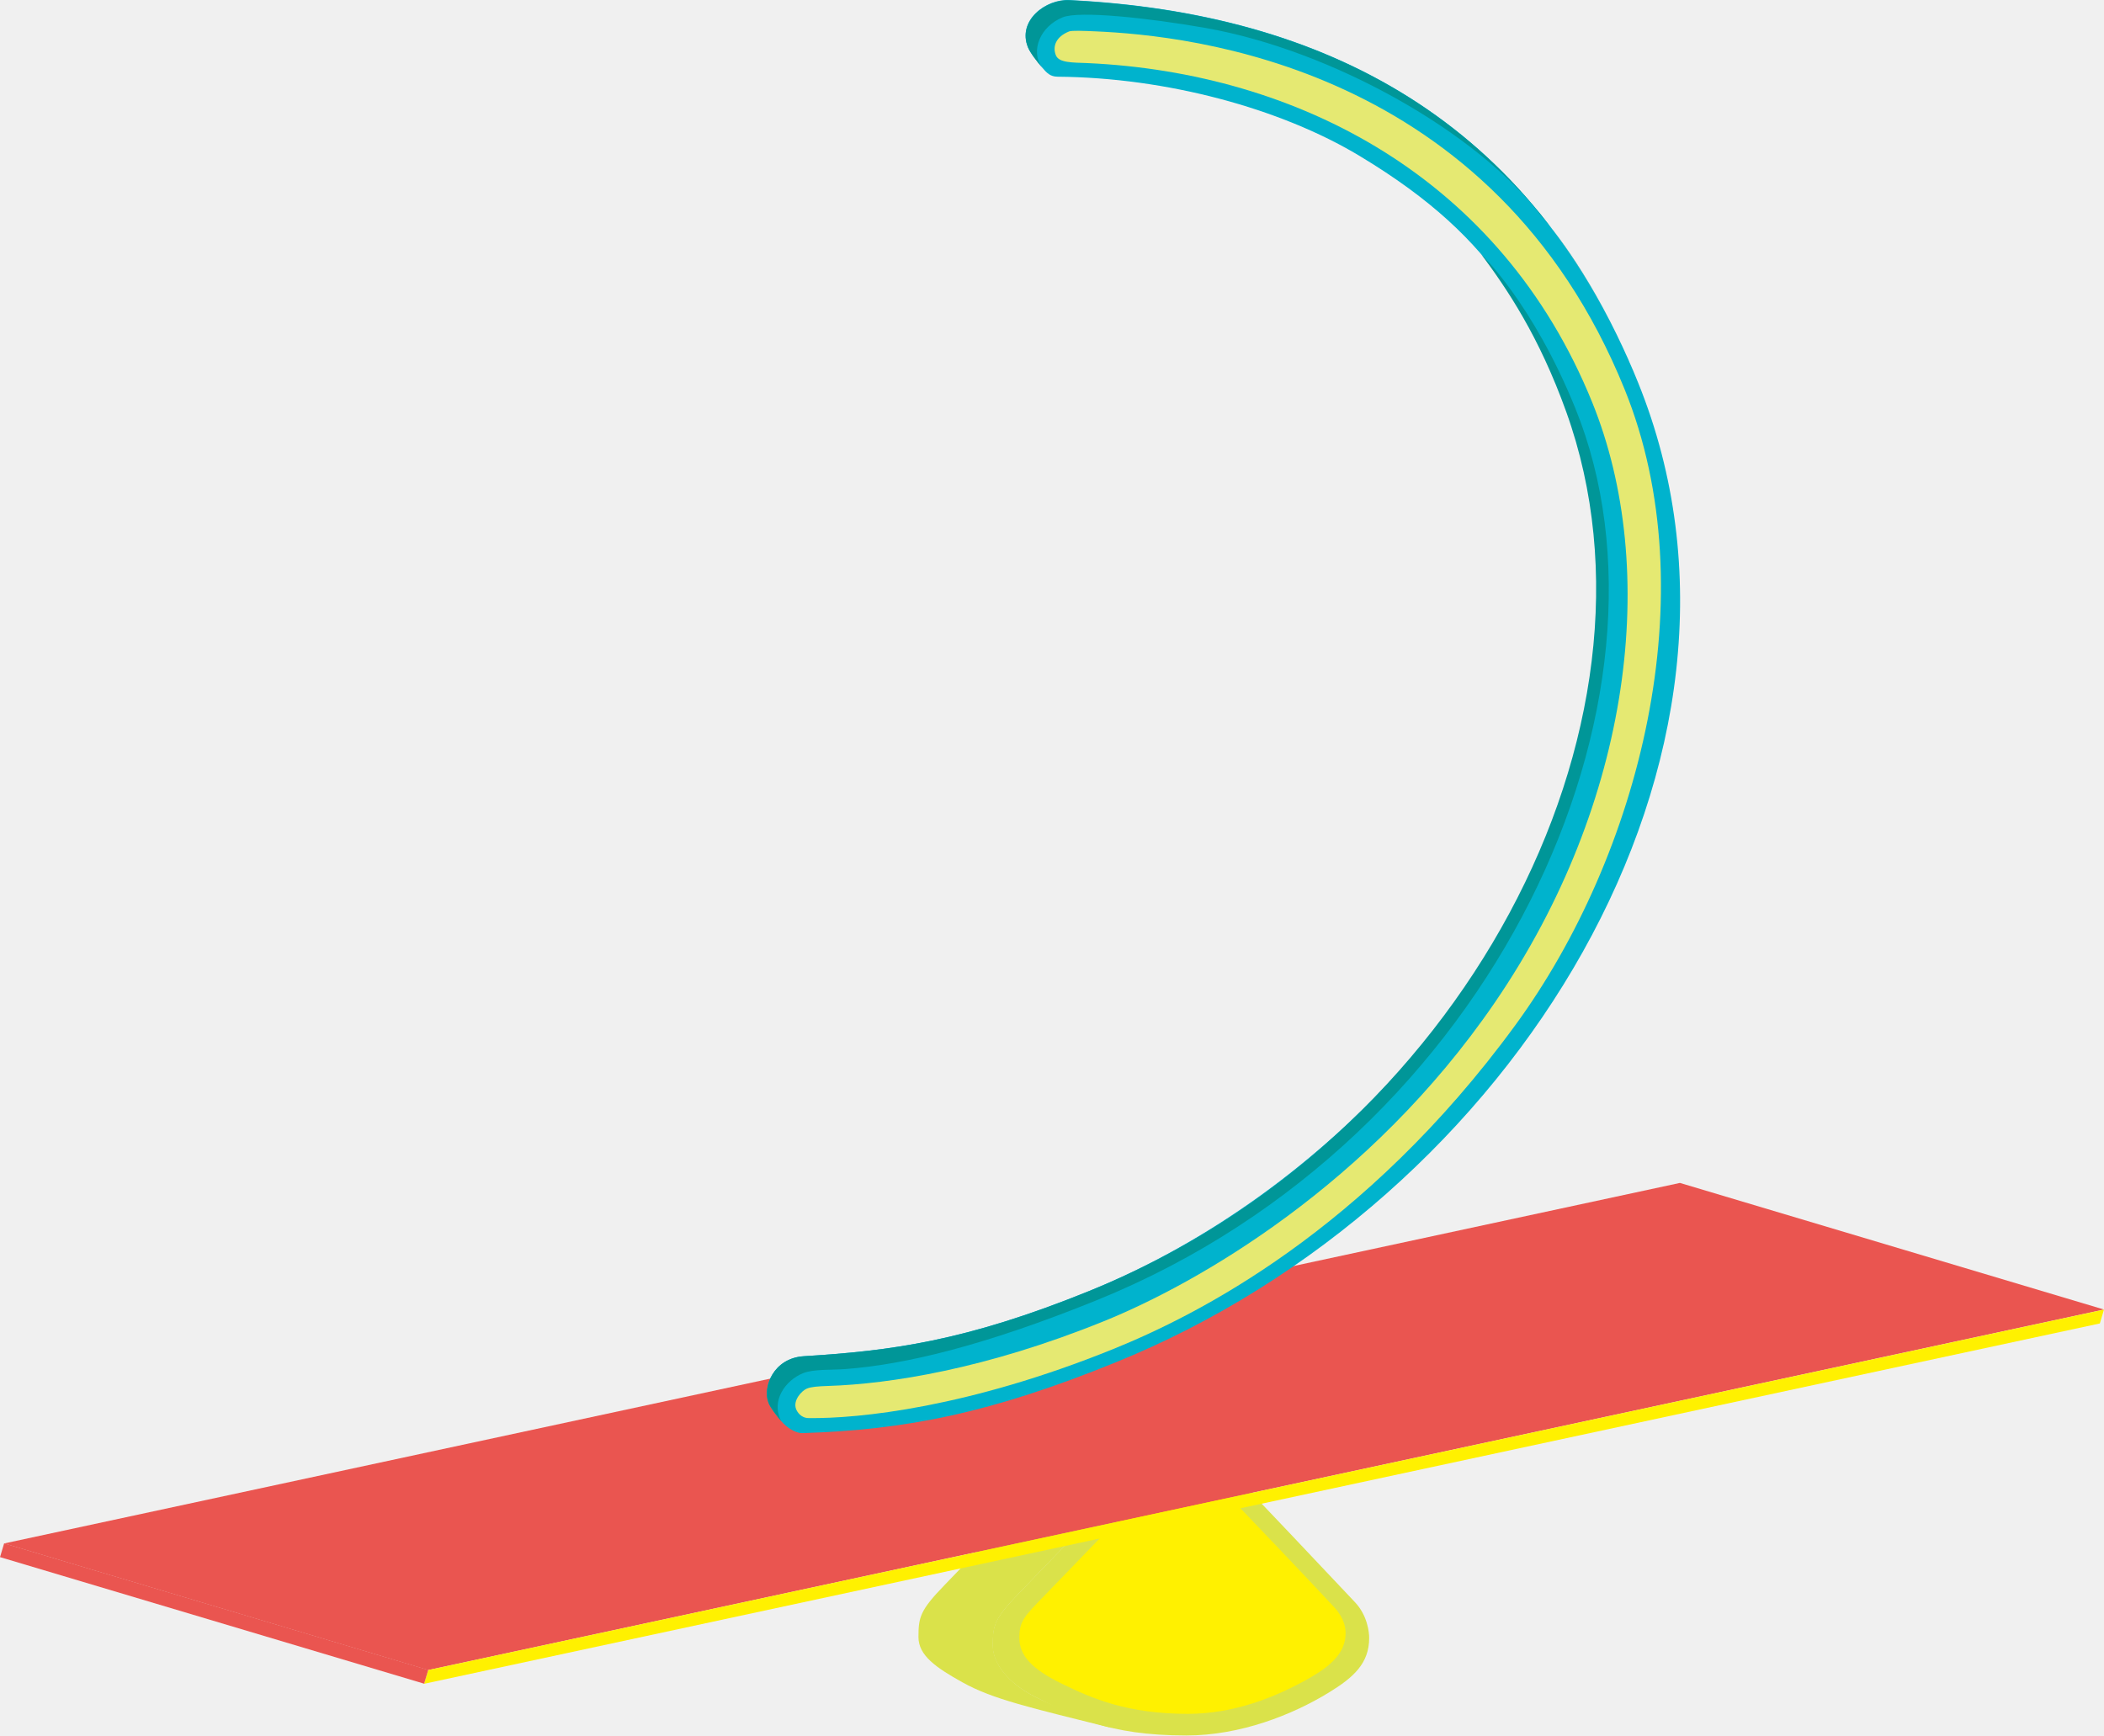
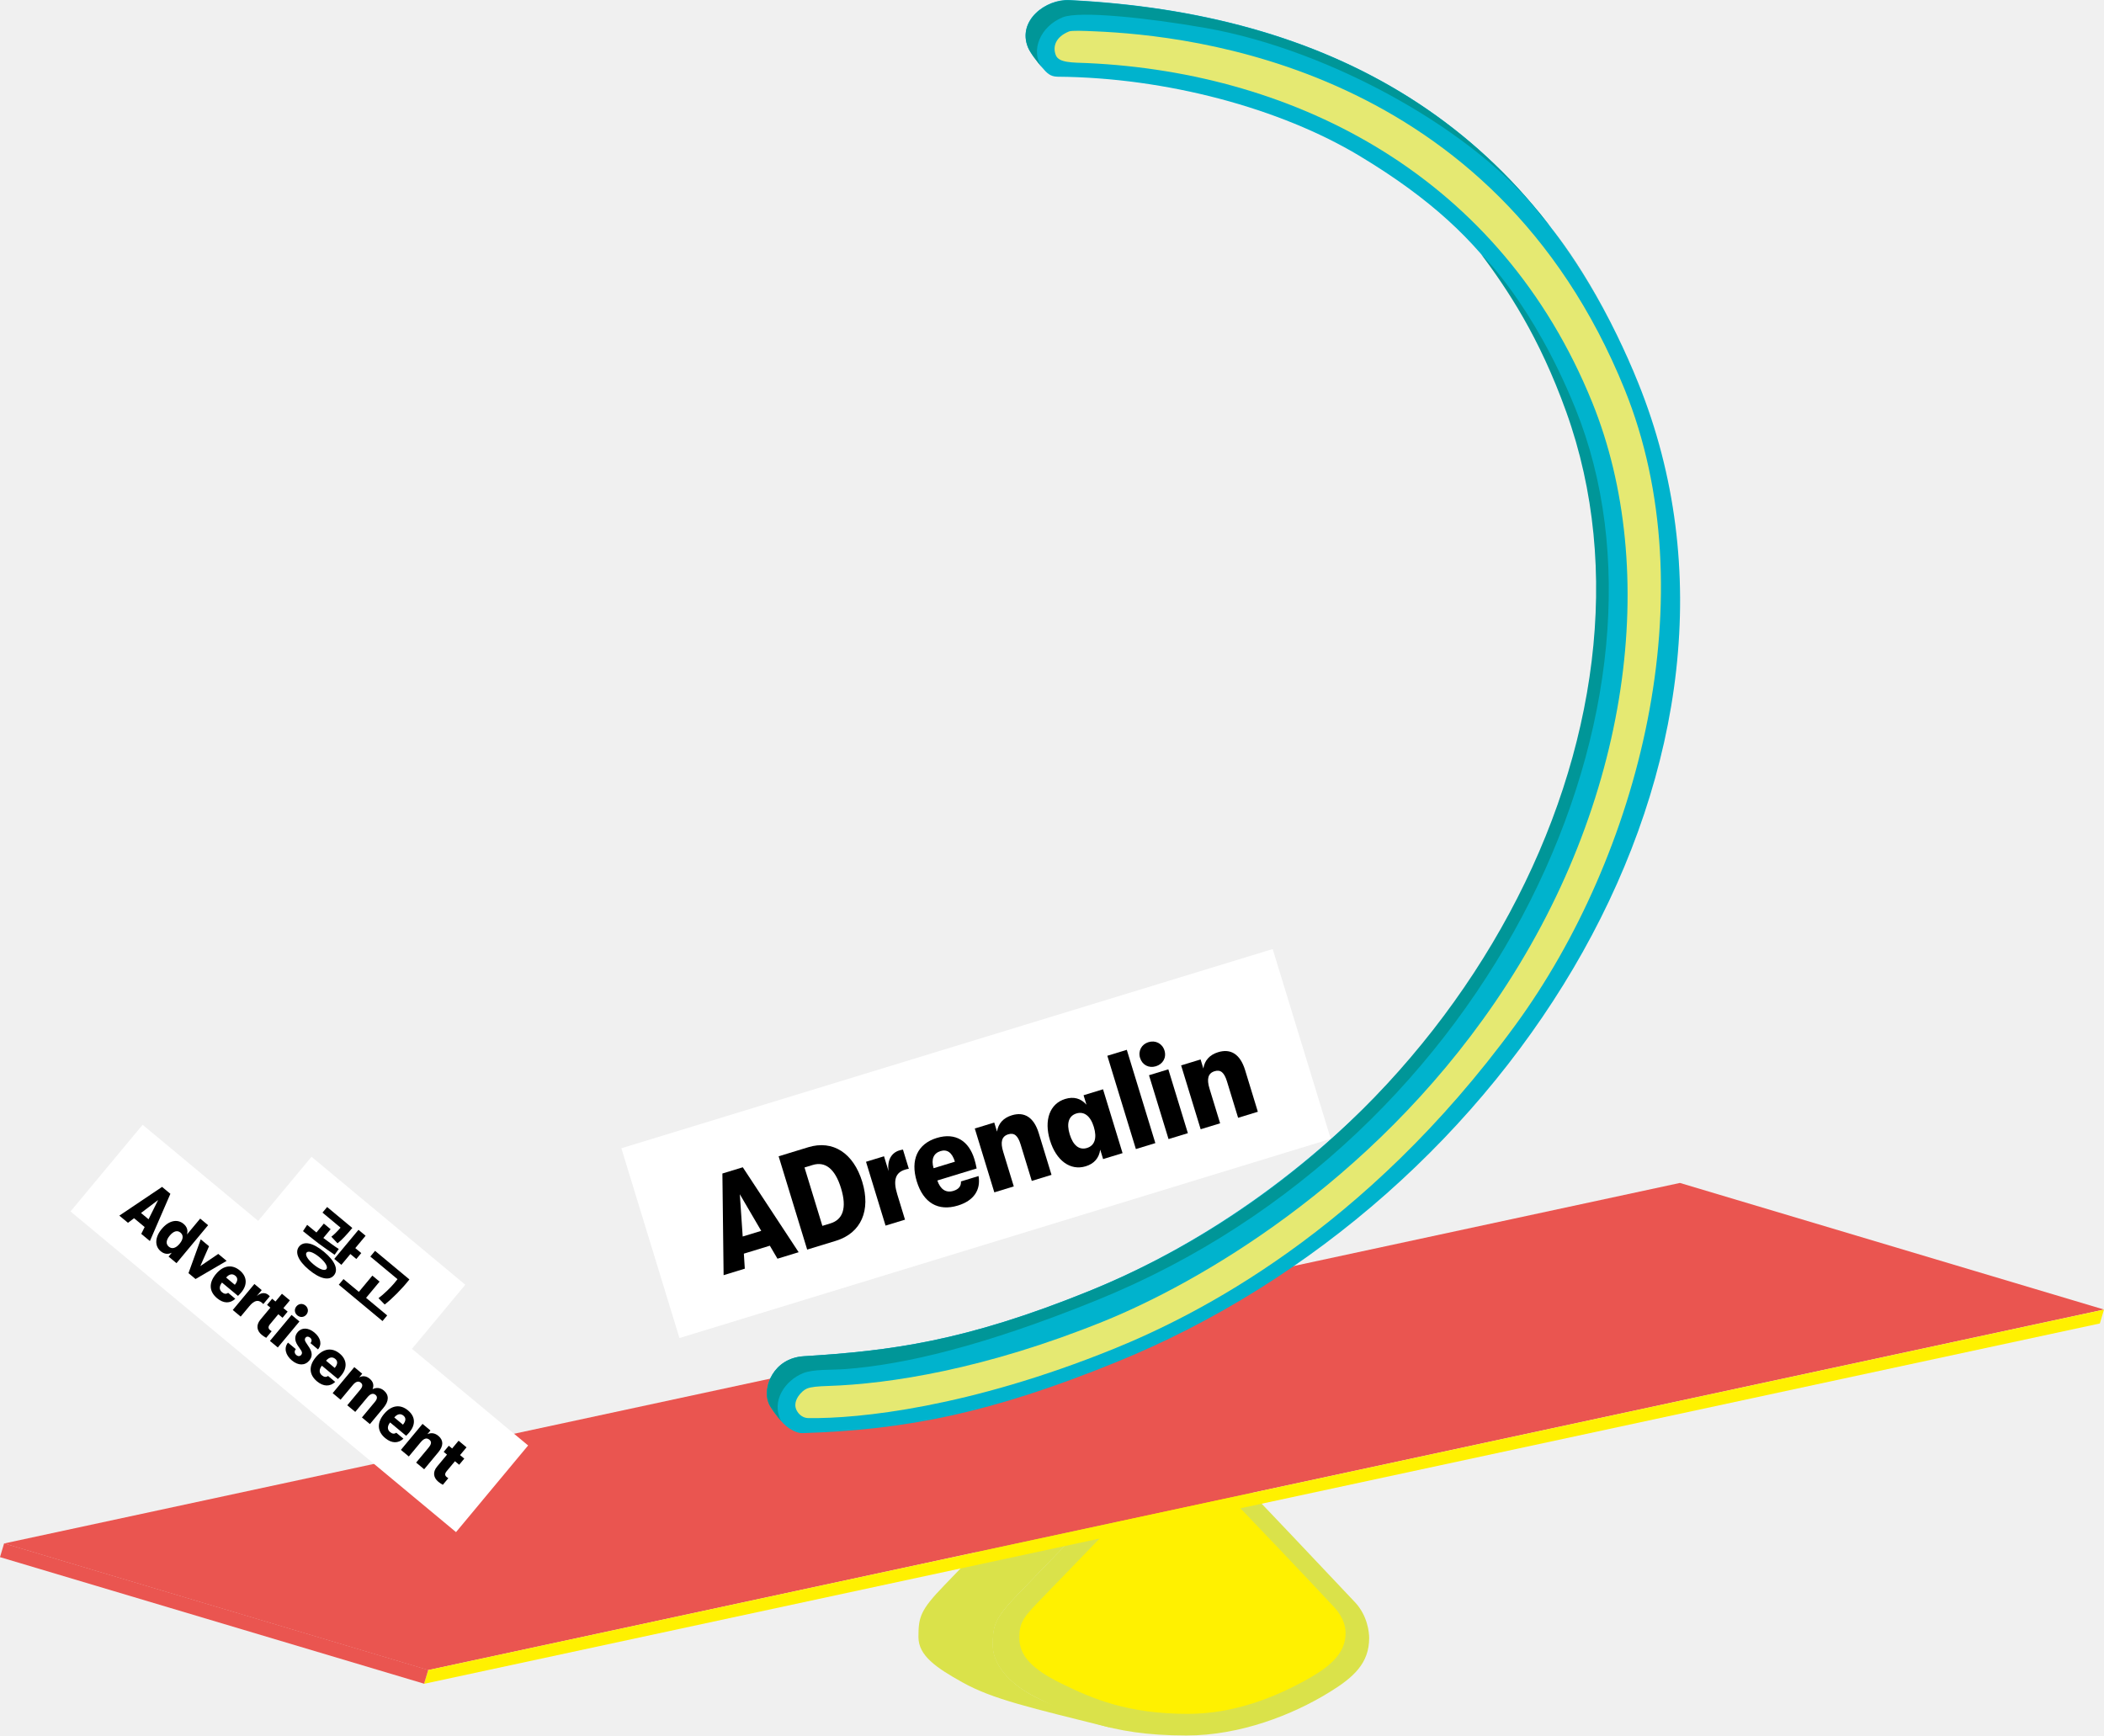
- <svg xmlns="http://www.w3.org/2000/svg" id="_레이어_1" data-name="레이어 1" viewBox="0 0 1738.19 1433.92">
+ <svg xmlns="http://www.w3.org/2000/svg" id="_레이어_1" data-name=" 레이어 1" viewBox="0 0 1738.17 1433.92">
  <defs>
    <style>
      .cls-1 {
+         fill: #009698;
+       }
+ 
+       .cls-2 {
        fill: #dae24a;
      }

-       .cls-2 {
-         fill: #009698;
+       .cls-3 {
+         fill: #fff;
      }

-       .cls-3 {
+       .cls-4 {
        fill: #e5e972;
      }

-       .cls-4 {
+       .cls-5 {
        fill: #fff100;
      }

-       .cls-5 {
+       .cls-6 {
        fill: #ea5550;
      }

-       .cls-6 {
+       .cls-7 {
        fill: #00b3cd;
      }
    </style>
  </defs>
  <g>
-     <path class="cls-1" d="M979.42,1191.15l-61.48-6.83c-8.43,0-17.99,2.5-23,7.97-40.53,40.53-79.24,80.61-114.77,117.5-20.04,20.72-21.4,26.41-21.4,42.81,0,15.26,14.57,25.28,36.21,37.34,25.28,14.12,56.02,20.95,123.42,37.8-34.38-16.4-31.42-9.79-63.08-25.73-22.09-11.16-35.07-27.33-35.07-42.58,0-16.4,1.37-22.09,21.4-42.81,35.52-36.89,74.23-76.97,114.77-117.5,5.01-5.47,14.57-7.97,23-7.97Z" />
-     <path class="cls-1" d="M979.24,1191.18c-8.43,0-17.99,2.5-23,7.97-40.53,40.53-79.24,80.61-114.77,117.5-20.04,20.72-21.4,26.41-21.4,42.81,0,15.26,12.98,31.42,35.07,42.58,31.65,15.94,59.2,31.88,125.01,31.88,44.63,0,87.67-17.08,117.73-35.52,20.49-12.52,33.25-24.14,33.25-45.09,0-4.55-1.37-18.44-11.61-29.37-28.69-30.51-73.32-77.65-111.81-117.73-7.29-7.06-16.17-15.03-28.46-15.03Z" />
-     <path class="cls-4" d="M979.69,1211.68c-7.08,0-15.19,2.29-19.56,6.66-34.13,34.13-66.39,68.26-96.36,99.07-18.31,18.73-21.64,22.27-21.64,36,0,14.57,10.61,25.81,34.96,37.67,25.39,12.49,54.53,24.97,104.27,24.97,37.67,0,72.01-13.32,101.15-29.97,18.31-10.61,29.14-21.23,29.14-36.84,0-3.75-.83-11.86-9.16-21.02-24.56-26.43-69.93-74.09-102.4-107.6-5.83-5.83-9.99-8.95-20.4-8.95Z" />
+     <path class="cls-2" d="M979.4,1191.15l-61.48-6.83c-8.43,0-17.99,2.5-23,7.97-40.53,40.53-79.24,80.61-114.77,117.5-20.04,20.72-21.4,26.41-21.4,42.81,0,15.26,14.57,25.28,36.21,37.34,25.28,14.12,56.02,20.95,123.42,37.8-34.38-16.4-31.42-9.79-63.08-25.73-22.09-11.16-35.07-27.33-35.07-42.58,0-16.4,1.37-22.09,21.4-42.81,35.52-36.89,74.23-76.97,114.77-117.5,5.01-5.47,14.57-7.97,23-7.97h0Z" />
+     <path class="cls-2" d="M979.22,1191.18c-8.43,0-17.99,2.5-23,7.97-40.53,40.53-79.24,80.61-114.77,117.5-20.04,20.72-21.4,26.41-21.4,42.81,0,15.26,12.98,31.42,35.07,42.58,31.65,15.94,59.2,31.88,125.01,31.88,44.63,0,87.67-17.08,117.73-35.52,20.49-12.52,33.25-24.14,33.25-45.09,0-4.55-1.37-18.44-11.61-29.37-28.69-30.51-73.32-77.65-111.81-117.73-7.29-7.06-16.17-15.03-28.46-15.03h-.01Z" />
+     <path class="cls-5" d="M979.67,1211.68c-7.08,0-15.19,2.29-19.56,6.66-34.13,34.13-66.39,68.26-96.36,99.07-18.31,18.73-21.64,22.27-21.64,36,0,14.57,10.61,25.81,34.96,37.67,25.39,12.49,54.53,24.97,104.27,24.97,37.67,0,72.01-13.32,101.15-29.97,18.31-10.61,29.14-21.23,29.14-36.84,0-3.75-.83-11.86-9.16-21.02-24.56-26.43-69.93-74.09-102.4-107.6-5.83-5.83-9.99-8.95-20.4-8.95h0Z" />
  </g>
  <g>
-     <polygon class="cls-5" points="3.4 1275.26 353.75 1379.87 1738.19 1081.99 1387.84 977.38 3.4 1275.26" />
-     <polygon class="cls-4" points="353.75 1379.87 350.28 1391.24 1734.76 1093.49 1738.18 1082.04 353.75 1379.87" />
-     <rect class="cls-5" x="170.93" y="1150.44" width="11.89" height="365.64" transform="translate(-1151.25 1121.29) rotate(-73.38)" />
+     <polygon class="cls-6" points="3.38 1275.26 353.73 1379.87 1738.17 1081.99 1387.82 977.38 3.38 1275.26" />
+     <polygon class="cls-5" points="353.73 1379.87 350.26 1391.24 1734.74 1093.49 1738.16 1082.04 353.73 1379.87" />
+     <rect class="cls-6" x="170.94" y="1150.32" width="11.89" height="365.64" transform="translate(-1151.16 1121.33) rotate(-73.38)" />
  </g>
  <g>
-     <path class="cls-6" d="M662.94,1184.1c-5.51.18-12.96-4.44-17.53-9.93-3.81-4.33-8.9-11.08-10.43-14.86-5.32-13.12,4.03-37.17,28.94-38.75,71.91-4.47,133.09-12.22,235.76-53.83,197.03-79.84,372.49-270.18,410.08-477.49,21.61-119.19,12.11-241.92-65.27-352.43-26.56-37.99-61.48-72.01-121.29-107.98-65.64-39.49-159.87-64.74-249.44-65.45-6.22-.12-8.81-2.89-13.28-8.13-3.46-4.18-9.35-11.48-11.29-16.28-8.89-21.95,14.63-40,34.45-38.92,210.43,10.48,381.62,98.83,469.64,316.04,124.82,308.03-102.53,676.23-431.99,809.73-102.43,41.5-171.92,55.56-258.34,58.28Z" />
-     <path class="cls-3" d="M872.3,45.67c-2.76-6.81-.52-15.06,10.83-19.66,2.27-.92,11.52-.56,21.99-.1,77.15,3.39,328.58,28.1,437.04,295.77,68.39,168.77,12.14,385.12-90.25,525.29-124.69,170.65-264,240.02-332.11,267.62-119.33,48.35-210.42,57.66-251.77,57.08-6.47-.02-9.48-5.27-10.29-7.28-2.96-7.32,4.63-15.39,8.92-17.12,3.53-1.43,8.94-1.86,17.63-2.15,50.44-1.64,129.79-13.82,227.68-53.49,76.69-31.08,219.48-112.14,322.98-263.33,113.44-165.8,136.29-358.03,80.47-495.78-75.44-186.18-243.75-272.47-417.01-280.39-12.54-.5-23.56-.15-26.11-6.45Z" />
-     <path class="cls-2" d="M1223.8,210.19c21.59,29.14,47.67,67.56,70.15,130.14,93.51,260.35-87.44,602.09-394.27,726.42-102.68,41.61-163.86,49.36-235.76,53.83-24.91,1.58-34.26,25.63-28.94,38.75,1.53,3.78,6.62,10.53,10.43,14.86-8.82-16.69,3.39-33.68,18.02-39.61,8.58-3.48,23.64-2.53,35.32-3.44,48.16-3.65,113.61-18.9,207.21-56.82,331.64-134.38,491.64-499.67,395.47-737.01-35.17-86.8-77.62-127.11-77.62-127.11Z" />
-     <path class="cls-2" d="M860.55,55.42c-3.46-4.18-9.35-11.48-11.29-16.28-8.89-21.95,14.63-40,34.45-38.92,210.43,10.48,381.62,98.83,469.64,316.04-30.36-74.93-65.29-121.27-79.77-137.43-51.97-68.81-172.48-137.17-277.5-155.71-48.06-8.43-104.5-14.34-118.12-8.82-18.67,7.56-26.72,27.57-17.41,41.12Z" />
+     <path class="cls-7" d="M662.92,1184.1c-5.51.18-12.96-4.44-17.53-9.93-3.81-4.33-8.9-11.08-10.43-14.86-5.32-13.12,4.03-37.17,28.94-38.75,71.91-4.47,133.09-12.22,235.76-53.83,197.03-79.84,372.49-270.18,410.08-477.49,21.61-119.19,12.11-241.92-65.27-352.43-26.56-37.99-61.48-72.01-121.29-107.98-65.64-39.49-159.87-64.74-249.44-65.45-6.22-.12-8.81-2.89-13.28-8.13-3.46-4.18-9.35-11.48-11.29-16.28-8.89-21.95,14.63-40,34.45-38.92,210.43,10.48,381.62,98.83,469.64,316.04,124.82,308.03-102.53,676.23-431.99,809.73-102.43,41.5-171.92,55.56-258.34,58.28h-.01Z" />
+     <path class="cls-4" d="M872.28,45.67c-2.76-6.81-.52-15.06,10.83-19.66,2.27-.92,11.52-.56,21.99-.1,77.15,3.39,328.58,28.1,437.04,295.77,68.39,168.77,12.14,385.12-90.25,525.29-124.69,170.65-264,240.02-332.11,267.62-119.33,48.35-210.42,57.66-251.77,57.08-6.47-.02-9.48-5.27-10.29-7.28-2.96-7.32,4.63-15.39,8.92-17.12,3.53-1.43,8.94-1.86,17.63-2.15,50.44-1.64,129.79-13.82,227.68-53.49,76.69-31.08,219.48-112.14,322.98-263.33,113.44-165.8,136.29-358.03,80.47-495.78-75.44-186.18-243.75-272.47-417.01-280.39-12.54-.5-23.56-.15-26.11-6.45h0Z" />
+     <path class="cls-1" d="M1223.78,210.19c21.59,29.14,47.67,67.56,70.15,130.14,93.51,260.35-87.44,602.09-394.27,726.42-102.68,41.61-163.86,49.36-235.76,53.83-24.91,1.58-34.26,25.63-28.94,38.75,1.53,3.78,6.62,10.53,10.43,14.86-8.82-16.69,3.39-33.68,18.02-39.61,8.58-3.48,23.64-2.53,35.32-3.44,48.16-3.65,113.61-18.9,207.21-56.82,331.64-134.38,491.64-499.67,395.47-737.01-35.17-86.8-77.62-127.11-77.62-127.11h-.01Z" />
+     <path class="cls-1" d="M860.53,55.42c-3.46-4.18-9.35-11.48-11.29-16.28-8.89-21.95,14.63-40,34.45-38.92,210.43,10.48,381.62,98.83,469.64,316.04-30.36-74.93-65.29-121.27-79.77-137.43-51.97-68.81-172.48-137.17-277.5-155.71-48.06-8.43-104.5-14.34-118.12-8.82-18.67,7.56-26.72,27.57-17.41,41.12h0Z" />
+   </g>
+   <rect class="cls-3" x="525" y="862.88" width="562.68" height="163.96" transform="translate(-241.12 277.19) rotate(-17.01)" />
+   <g>
+     <path d="M642.28,1039.96l-6.29-10.72-21.47,6.57.78,12.41-17.51,5.36-1-83.99,16.85-5.15,46.15,70.18-17.51,5.36ZM613.56,1021.65l15.31-4.68-17.68-30.24,2.37,34.92Z" />
+     <path d="M666.83,1032.45l-23.58-77.08,24.45-7.48c20.48-6.27,37.4,4.94,44.61,28.5s-.76,42.38-21.8,48.82l-23.68,7.24ZM679.38,1012.84l6.72-2.05c10.13-3.1,13.75-12.52,8.7-29.03-5.05-16.52-13.32-22.3-23.45-19.2l-6.72,2.05,14.75,48.23Z" />
+     <path d="M731.58,1012.65l-16.14-52.75,14.87-4.55,3.77,12.33c-1.31-8.99,2.34-15.17,8.84-17.16,1.32-.4,2.02-.5,3.04-.69l4.85,15.86c-1.39.18-1.72.28-3.15.72-7.93,2.43-9.98,8.71-6.44,20.28l6.43,21.03-16.08,4.92Z" />
+     <path d="M806.85,965.42l-32.49,9.94c2.41,7.09,6.95,10.52,13.23,8.6,4.62-1.41,6.48-4.03,6.28-7.82l14.54-4.45c1.94,11.45-3.89,20.34-17,24.35-16.41,5.02-28.61-2.21-34.04-19.94s.63-31.02,16.48-35.87,26.63,2.81,31.11,17.46c.57,1.87,1.41,4.99,1.88,7.73ZM788.88,959.83c-2.32-7.6-6.44-10.43-11.84-8.78-5.84,1.79-7.93,6.76-5.78,14.17l17.62-5.39Z" />
+     <path d="M821.44,985.16l-16.14-52.75,16.08-4.92,2.29,7.49c1.04-6.82,5.31-11.38,12.25-13.5,10.35-3.17,18.21,1.66,22.22,14.76l10.54,34.47-16.3,4.99-9.2-30.06c-2.22-7.27-5.22-9.96-10.17-8.45-5.62,1.72-6.68,6.5-4.22,14.54l8.72,28.52-16.08,4.92Z" />
+     <path d="M867.42,942.19c-5.09-16.63-.23-30.28,12.54-34.19,6.94-2.12,12.95-.59,17.59,4.74l-2.39-7.82,16.08-4.92,16.14,52.75-16.08,4.92-2.39-7.82c-.9,6.9-4.99,11.64-11.93,13.76-12.77,3.91-24.44-4.69-29.56-21.43ZM903.65,931.11c-2.8-9.14-8.09-13.06-14.37-11.14s-8.4,7.99-5.57,17.24,7.9,13.24,14.29,11.28c6.28-1.92,8.47-8.13,5.64-17.38Z" />
+     <path d="M938.38,949.39l-23.58-77.08,16.08-4.92,23.58,77.08-16.08,4.92Z" />
+     <path d="M941.85,874.14c-1.79-5.84,1.23-11.33,6.96-13.09s11.41,1.09,13.2,6.92-1.26,11.22-7.1,13.01-11.3-1.12-13.05-6.85ZM965.36,941.14l-16.14-52.75,15.97-4.88,16.14,52.75-15.97,4.88Z" />
+     <path d="M991.9,933.02l-16.14-52.75,16.08-4.92,2.29,7.49c1.04-6.82,5.31-11.38,12.25-13.5,10.35-3.17,18.21,1.66,22.22,14.76l10.54,34.47-16.3,4.99-9.2-30.06c-2.22-7.27-5.22-9.96-10.17-8.45-5.62,1.72-6.68,6.5-4.22,14.54l8.72,28.52-16.08,4.92Z" />
+   </g>
+   <rect class="cls-3" x="40.06" y="1051" width="414.28" height="93.13" transform="translate(759.22 95.77) rotate(39.76)" />
+   <rect class="cls-3" x="207.58" y="997.53" width="165.29" height="95.57" transform="translate(735.76 56.17) rotate(39.76)" />
+   <g>
+     <path d="M263.33,1027.49c-4.95-3.81-10.71-8.38-13-10.28l3.42-5.2c2.74,2.28,5.16,4.29,7.66,6.3l6.12-7.35,5.61,4.66-6.01,7.22c3.43,2.63,10.4,7.75,12.76,9.1l-3.45,4.79c-2.7-1.87-8.62-5.88-13.11-9.24ZM278.84,1027.27l-5.1-5.46c1.71-1.23,5.25-4.66,7.6-7.49l-14.93-12.43,3.84-4.62,20.81,17.31c-4.22,5.07-8.61,9.98-12.22,12.68ZM255.25,1049.15c-9.15-7.61-11.87-14.74-8.07-19.31s11.26-3.23,20.5,4.46c9.15,7.61,12.08,14.76,8.2,19.42s-11.49,3.04-20.63-4.57ZM253.28,1034.91c-1.38,1.66.5,5.42,5.7,9.75s9.29,5.53,10.67,3.87-.54-5.46-5.74-9.79-9.28-5.45-10.62-3.83ZM293.53,1031.23l4.93,4.1-4.07,4.89-4.93-4.1-7.43,8.92-5.87-4.89,20-24.03,5.87,4.89-8.51,10.22Z" />
+     <path d="M279.9,1061.47l3.88-4.66,12.69,10.56,11.16-13.41,5.96,4.96-11.16,13.41,17.44,14.51-3.88,4.66-36.1-30.04ZM317.81,1077.83c-1.7-1.79-3.47-3.49-5.12-5.25,4.04-2.94,10.08-8.84,12.77-12.06.93-1.12,2.01-2.5,2.94-3.62l-22.47-18.69,3.92-4.71,28.38,23.62c-6.08,7.77-14.55,16.2-20.43,20.72Z" />
+     <path d="M116.7,1019.46l2.8-5.64-8.74-7.28-5.04,3.78-7.13-5.93,35.31-23.74,6.86,5.71-16.93,39.04-7.13-5.93ZM116.49,1002.2l6.23,5.19,7.91-15.89-14.14,10.7Z" />
+     <path d="M165.37,1006.83l6.55,5.45-26.12,31.39-6.55-5.45,2.65-3.18c-3.17,1.53-6.32,1.12-9.14-1.23-5.2-4.33-4.8-11.66.88-18.47s12.77-8.5,17.97-4.17c2.83,2.35,3.84,5.32,2.87,8.77l10.9-13.09ZM148.39,1027.61c3.1-3.72,3.29-7.05.73-9.18s-5.71-1.34-8.85,2.43-3.42,7.02-.81,9.19,5.8,1.33,8.93-2.43Z" />
+     <path d="M155.71,1051.91l10.12-27.93,6.86,5.71-7.2,16.4,14.82-10.06,6.91,5.75-25.67,14.99-5.83-4.85Z" />
+     <path d="M196.61,1070.7l-13.23-11.01c-2.34,2.99-2.53,5.87.03,7.99,1.88,1.57,3.5,1.63,5.06.49l5.92,4.93c-4.31,4-9.7,3.99-15.03-.45-6.68-5.56-7.01-12.74-1-19.96,6.01-7.22,13.32-8.35,19.78-2.97,6.23,5.19,6.2,12.07,1.24,18.03-.63.76-1.72,1.98-2.75,2.94ZM193.99,1061.53c2.57-3.09,2.63-5.63.44-7.45-2.38-1.98-5.07-1.48-7.61,1.48l7.17,5.97Z" />
+     <path d="M192.29,1082.36l17.87-21.48,6.05,5.04-4.18,5.02c3.45-3.05,7.08-3.22,9.72-1.02.54.45.77.72,1.14,1.1l-5.37,6.46c-.46-.54-.6-.65-1.18-1.13-3.23-2.69-6.46-1.81-10.38,2.9l-7.13,8.56-6.55-5.45Z" />
+     <path d="M224.43,1099.91l-4.51,5.43c-1.31-.71-2.5-1.47-3.75-2.51-3.95-3.28-4.87-7.92-1.02-12.54l8.21-9.87-2.74-2.28,4.22-5.07,2.74,2.28,5.34-6.41,6.55,5.45-5.34,6.41,3.5,2.91-4.22,5.07-3.5-2.91-6.75,8.12c-1.72,2.06-1.75,3.56-.13,4.9.36.3.76.55,1.42,1.03Z" />
+     <path d="M244.87,1079.36c1.98-2.38,5.14-2.63,7.48-.69s2.71,5.14.73,7.51-5.11,2.58-7.48.6-2.66-5.1-.72-7.43ZM223,1107.91l17.87-21.48,6.5,5.41-17.87,21.48-6.5-5.41Z" />
+     <path d="M237.92,1109.32l6.46,5.37c-1.34,1.61-1.25,3.51.5,4.97,1.35,1.12,2.91,1.06,4-.24.82-.99.79-2.23-.03-3.52l-2.97-4.37c-2.59-3.9-2.65-7.67,0-10.85,3.4-4.08,8.89-3.84,13.86.3,5.25,4.37,6.41,9.81,2.98,13.94l-6.23-5.19c1.34-1.61,1.19-3.26-.33-4.53-1.3-1.08-2.79-1.11-3.73.01-.82.99-.79,2.23.13,3.68l3.04,4.65c2.47,3.87,2.58,7.39-.07,10.57-3.58,4.3-9.13,4.32-14.42-.09s-6.75-10.4-3.17-14.7Z" />
+     <path d="M279.15,1139.38l-13.23-11.01c-2.34,2.99-2.53,5.87.03,7.99,1.88,1.57,3.5,1.63,5.06.49l5.92,4.93c-4.31,4-9.7,3.99-15.03-.45-6.68-5.56-7.01-12.74-1-19.96s13.32-8.35,19.78-2.97c6.23,5.19,6.2,12.07,1.24,18.03-.63.76-1.72,1.98-2.75,2.94ZM276.53,1130.22c2.57-3.09,2.63-5.63.44-7.45-2.38-1.98-5.07-1.48-7.61,1.48l7.17,5.97Z" />
+     <path d="M274.83,1151.04l17.87-21.48,6.55,5.45-2.54,3.05c2.92-1.59,5.94-1.21,8.67,1.07,2.96,2.46,3.72,5.38,2.41,8.68,2.96-1.56,6.33-1.41,9.29,1.05,4.39,3.66,4.36,8.71-.15,14.14l-11.34,13.63-6.59-5.48,10.71-12.87c2.01-2.42,2.25-4.35.5-5.8-2.02-1.68-4.3-.85-6.62,1.93l-10.11,12.15-6.59-5.48,10.71-12.87c2.01-2.42,2.25-4.35.5-5.8-2.02-1.68-4.3-.85-6.62,1.93l-10.11,12.15-6.55-5.45Z" />
+     <path d="M335.51,1186.28l-13.23-11.01c-2.34,2.99-2.53,5.87.03,7.99,1.88,1.57,3.5,1.63,5.06.49l5.92,4.93c-4.31,4-9.7,3.99-15.03-.45-6.68-5.56-7.01-12.74-1-19.96,6.01-7.22,13.32-8.35,19.78-2.97s6.2,12.07,1.24,18.03c-.63.76-1.72,1.98-2.75,2.94ZM332.89,1177.11c2.57-3.09,2.63-5.63.44-7.45-2.38-1.98-5.07-1.48-7.61,1.48l7.17,5.97Z" />
+     <path d="M331.19,1197.94l17.87-21.48,6.55,5.45-2.54,3.05c3.18-1.45,6.3-.91,9.12,1.44,4.21,3.51,4.35,8.18-.09,13.51l-11.68,14.04-6.64-5.52,10.19-12.24c2.46-2.96,2.78-4.98.76-6.66-2.29-1.9-4.61-1.03-7.33,2.25l-9.66,11.61-6.55-5.45Z" />
+     <path d="M370.36,1221.35l-4.51,5.43c-1.31-.71-2.5-1.47-3.75-2.51-3.95-3.28-4.87-7.92-1.02-12.54l8.21-9.87-2.74-2.28,4.22-5.07,2.74,2.28,5.34-6.41,6.55,5.45-5.34,6.41,3.5,2.91-4.22,5.07-3.5-2.91-6.75,8.12c-1.72,2.06-1.75,3.56-.13,4.9.36.3.76.55,1.42,1.03Z" />
  </g>
</svg>
